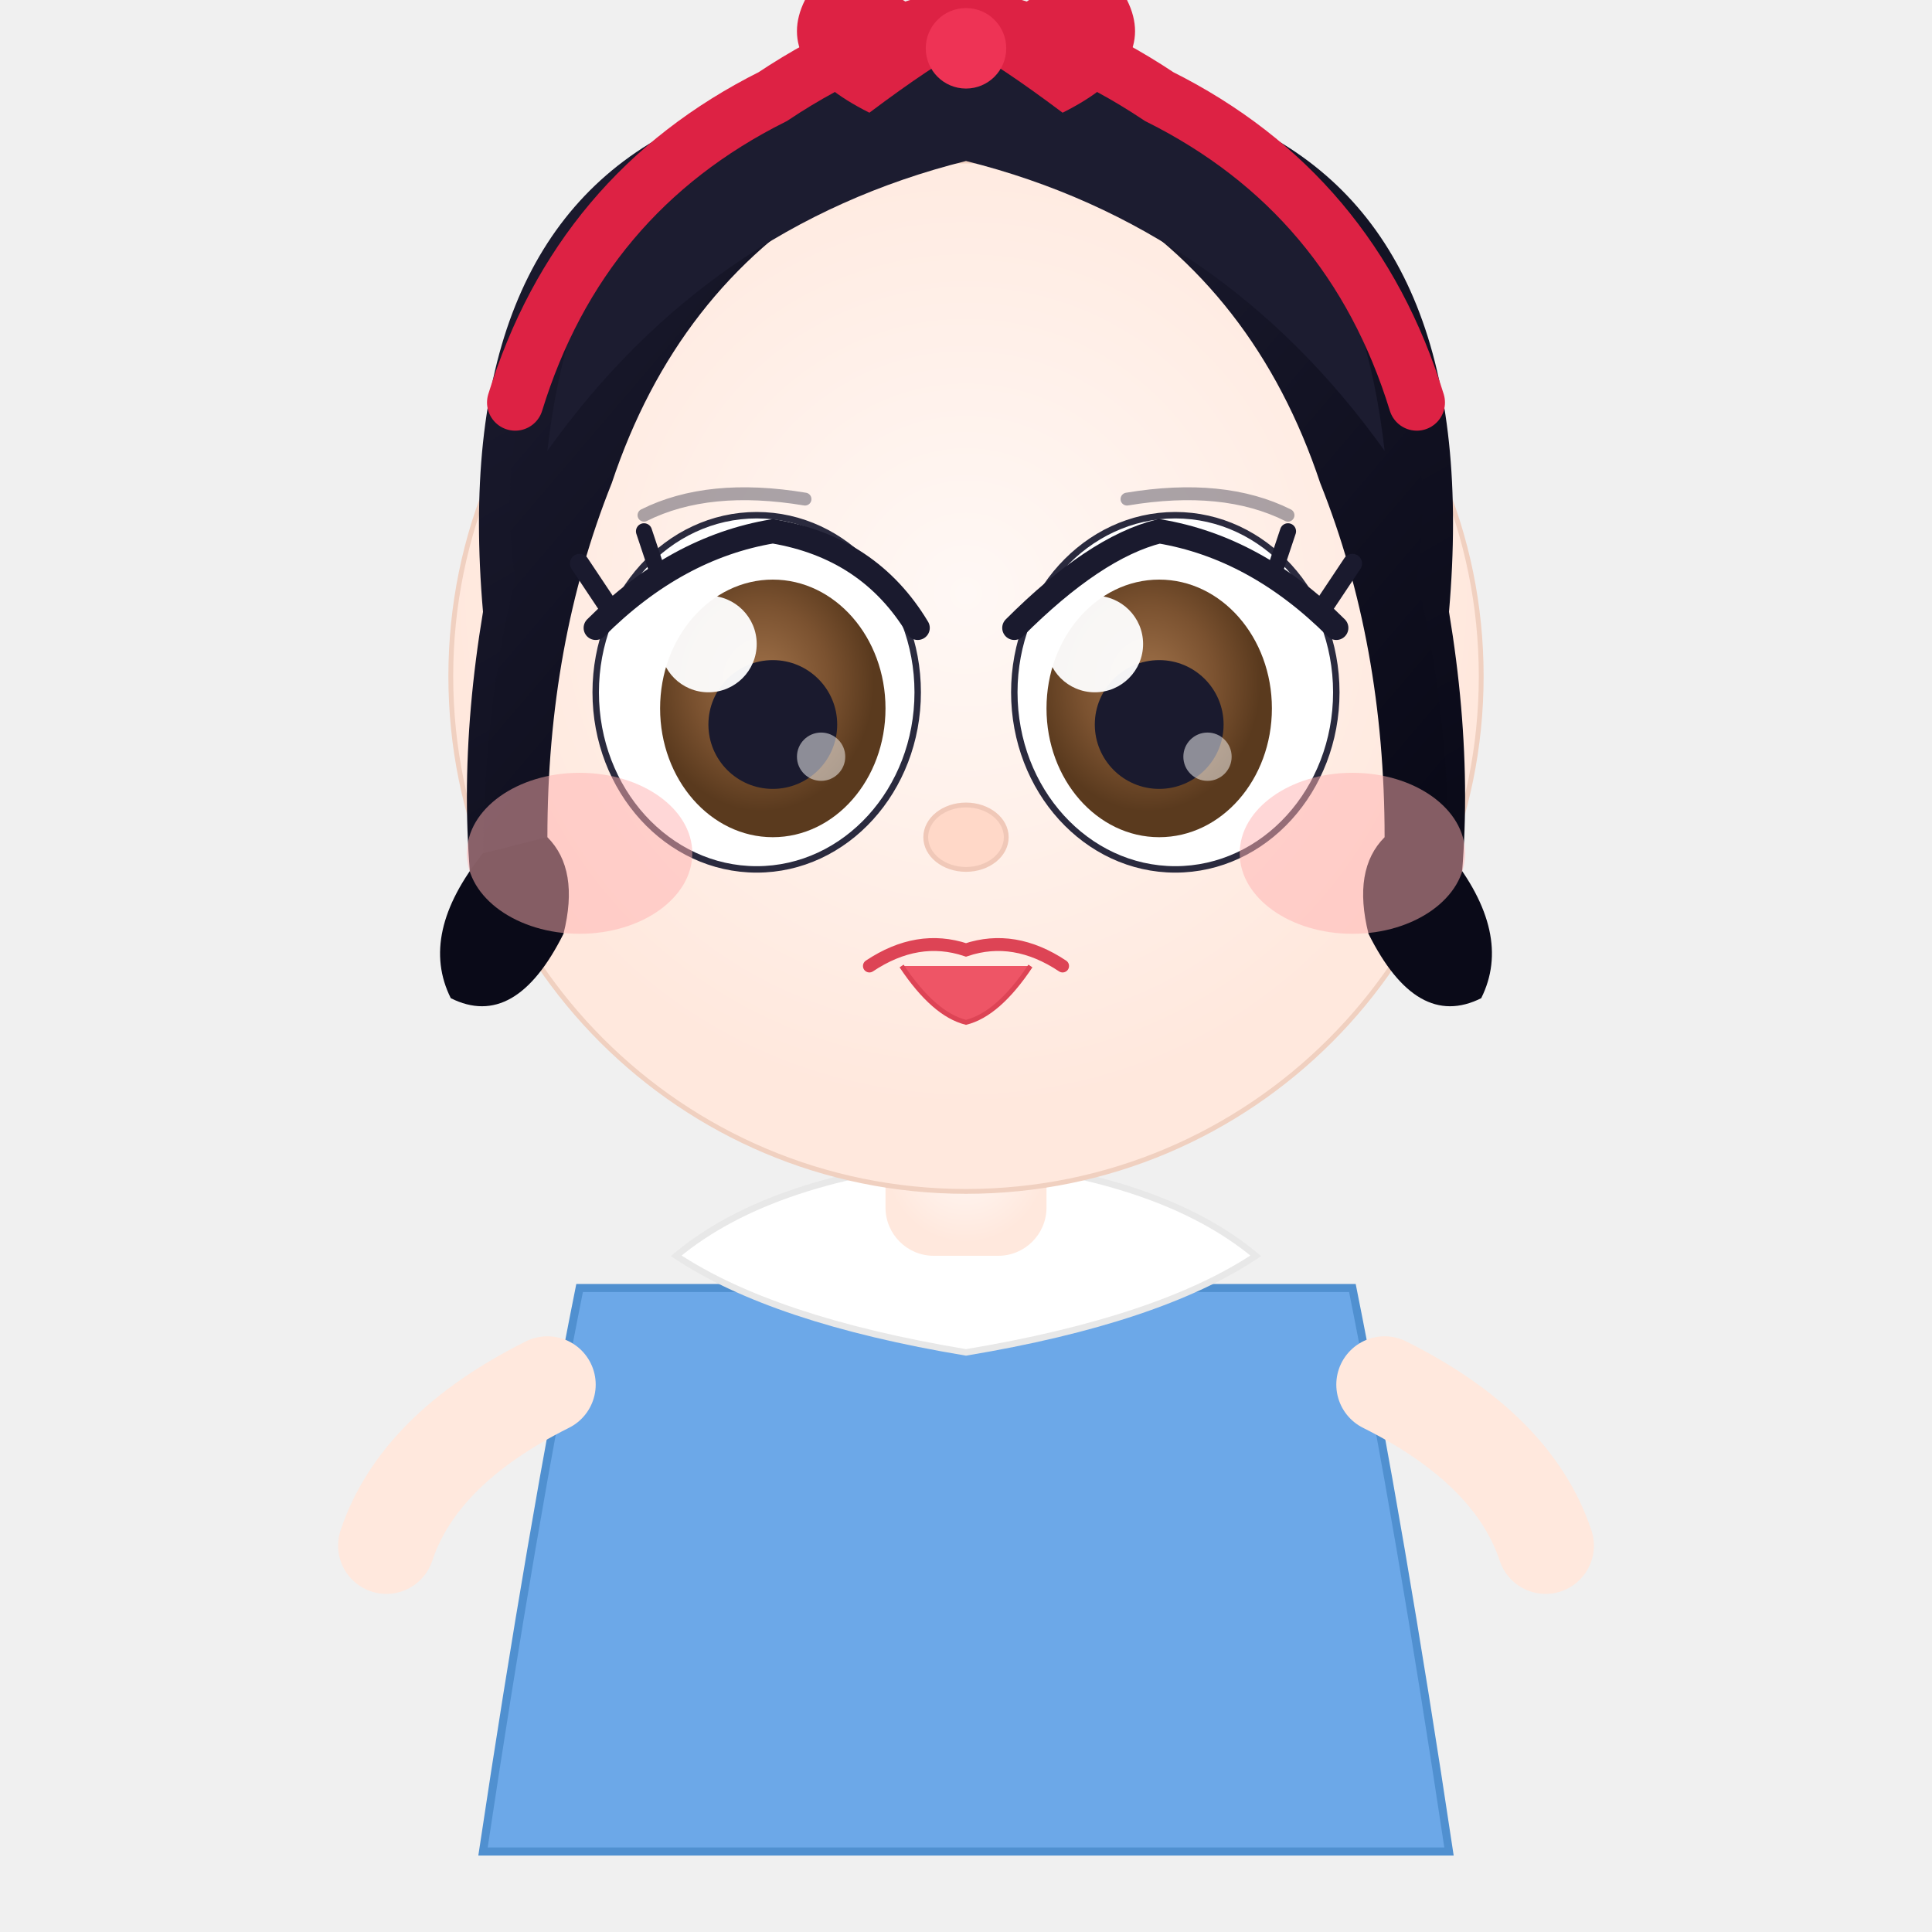
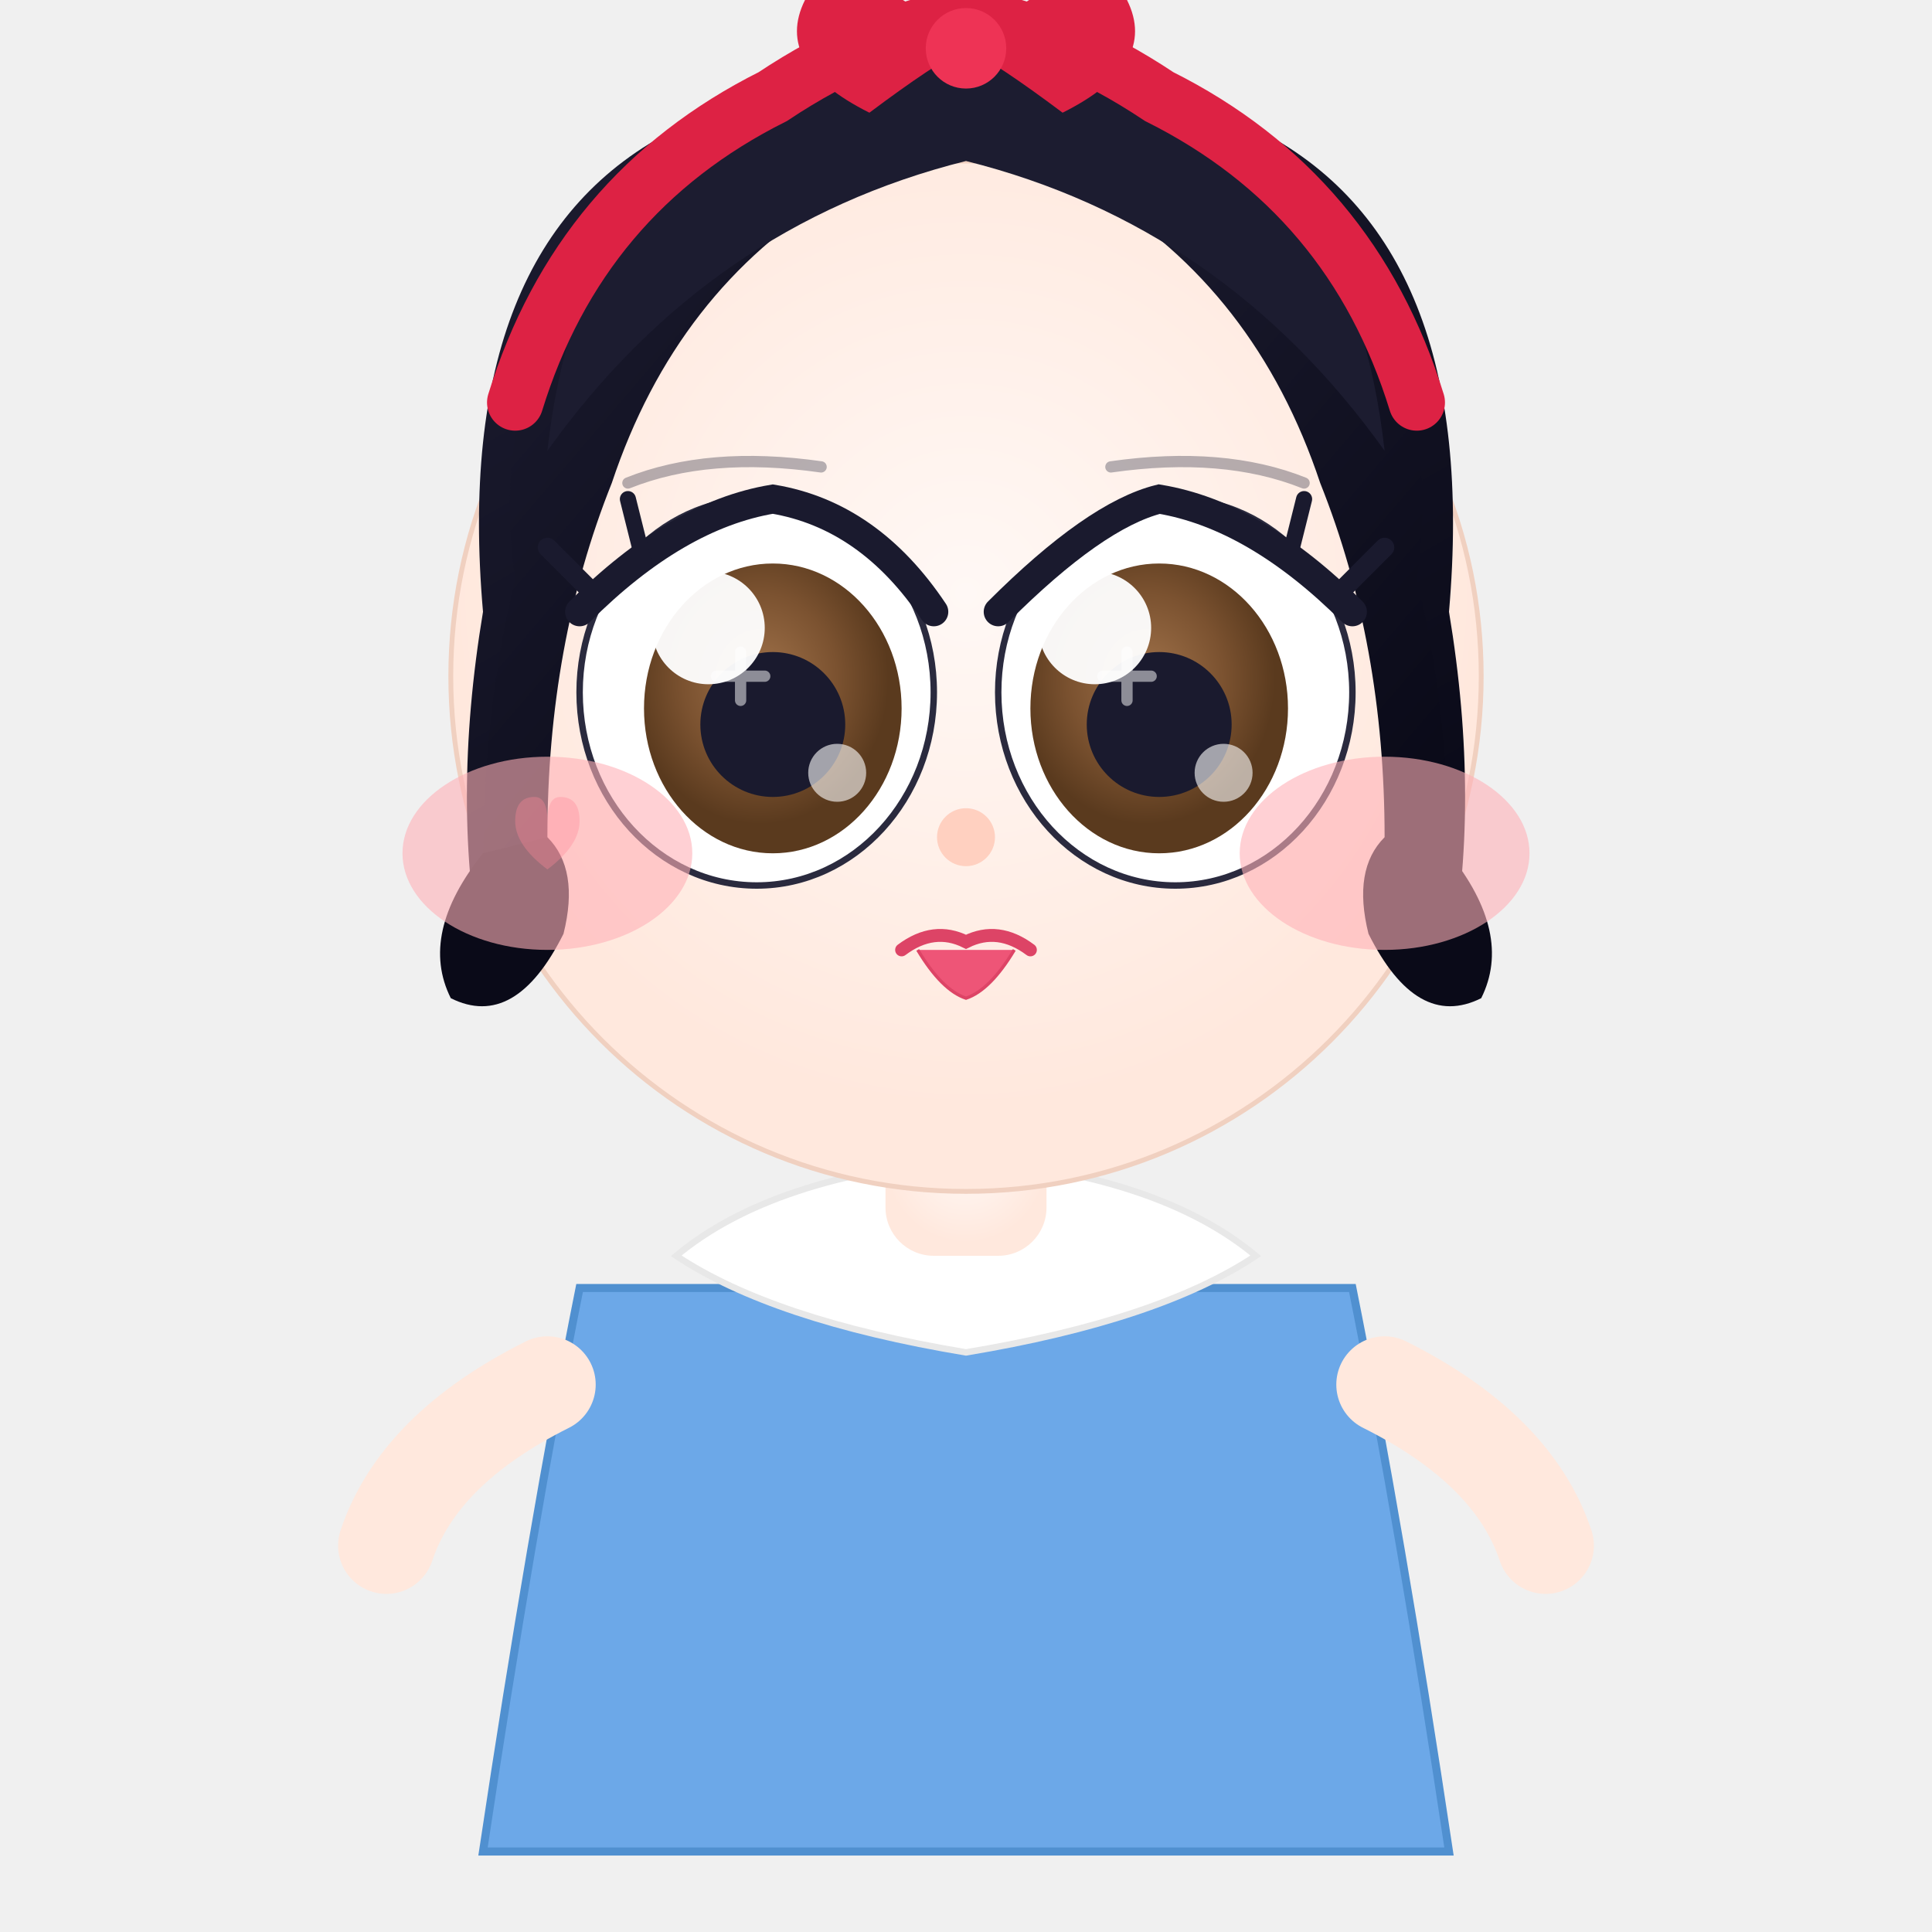
<svg xmlns="http://www.w3.org/2000/svg" viewBox="0 0 120 120" width="120" height="120">
  <defs>
    <radialGradient id="bSkin" cx="50%" cy="42%" r="50%">
      <stop offset="0%" stop-color="#FFF8F5" />
      <stop offset="100%" stop-color="#FFE8DD" />
    </radialGradient>
    <linearGradient id="bHair" x1="20%" y1="0%" x2="80%" y2="100%">
      <stop offset="0%" stop-color="#1C1C30" />
      <stop offset="100%" stop-color="#0A0A18" />
    </linearGradient>
    <radialGradient id="bEye" cx="45%" cy="40%" r="50%">
      <stop offset="0%" stop-color="#A0724A" />
      <stop offset="60%" stop-color="#7B5230" />
      <stop offset="100%" stop-color="#5A3A1E" />
    </radialGradient>
  </defs>
  <path d="M36 80 Q33 95 30 115 L90 115 Q87 95 84 80 Z" fill="#6CA8E8" stroke="#5090D0" stroke-width="0.5" />
  <path d="M42 78 Q48 73 60 72 Q72 73 78 78 Q72 82 60 84 Q48 82 42 78 Z" fill="white" stroke="#E8E8E8" stroke-width="0.4" />
  <rect x="55" y="68" width="10" height="10" rx="3" fill="url(#bSkin)" />
  <circle cx="60" cy="42" r="32" fill="url(#bSkin)" stroke="#F0D0C0" stroke-width="0.3" />
  <path d="M30 38 Q28 15 42 8 Q52 2 60 1 Q68 2 78 8 Q92 15 90 38 Q92 50 90 60 L87 58 Q88 48 88 40 Q88 20 76 12 Q66 5 60 4 Q54 5 44 12 Q32 20 32 40 Q32 48 33 58 L30 60 Q28 50 30 38 Z" fill="url(#bHair)" />
  <path d="M32 36 Q30 22 40 12 Q48 6 56 4 L52 12 Q42 18 38 30 Q34 40 34 52 Q32 56 30 54 Q30 44 32 36 Z" fill="url(#bHair)" />
  <path d="M88 36 Q90 22 80 12 Q72 6 64 4 L68 12 Q78 18 82 30 Q86 40 86 52 Q88 56 90 54 Q90 44 88 36 Z" fill="url(#bHair)" />
  <path d="M34 28 Q36 10 50 4 Q56 1 60 0 Q64 1 70 4 Q84 10 86 28 Q76 14 60 10 Q44 14 34 28 Z" fill="#1C1C30" />
  <path d="M30 53 Q26 58 28 62 Q32 64 35 58 Q36 54 34 52" fill="#0A0A18" />
  <path d="M90 53 Q94 58 92 62 Q88 64 85 58 Q84 54 86 52" fill="#0A0A18" />
  <path d="M32 25 Q36 12 48 6 Q54 2 60 1 Q66 2 72 6 Q84 12 88 25" fill="none" stroke="#DD2244" stroke-width="3.5" stroke-linecap="round" />
  <path d="M60 3 Q52 -4 50 0 Q48 4 54 7 Q58 4 60 3 Z" fill="#DD2244" />
  <path d="M60 3 Q68 -4 70 0 Q72 4 66 7 Q62 4 60 3 Z" fill="#DD2244" />
  <circle cx="60" cy="3" r="2.5" fill="#EE3355" />
-   <ellipse cx="47" cy="43" rx="10" ry="11" fill="white" stroke="#2A2A3E" stroke-width="0.4" />
-   <ellipse cx="48" cy="44" rx="7" ry="8" fill="url(#bEye)" />
-   <circle cx="48" cy="45" r="4" fill="#1A1A2E" />
-   <circle cx="44" cy="40" r="3" fill="white" opacity="0.95" />
-   <circle cx="51" cy="47" r="1.5" fill="white" opacity="0.5" />
-   <path d="M37 39 Q42 34 48 33 Q54 34 57 39" stroke="#1A1A2E" stroke-width="1.5" fill="none" stroke-linecap="round" />
-   <line x1="38" y1="38" x2="36" y2="35" stroke="#1A1A2E" stroke-width="1.2" stroke-linecap="round" />
-   <line x1="41" y1="36" x2="40" y2="33" stroke="#1A1A2E" stroke-width="1" stroke-linecap="round" />
-   <ellipse cx="73" cy="43" rx="10" ry="11" fill="white" stroke="#2A2A3E" stroke-width="0.4" />
-   <ellipse cx="72" cy="44" rx="7" ry="8" fill="url(#bEye)" />
-   <circle cx="72" cy="45" r="4" fill="#1A1A2E" />
-   <circle cx="68" cy="40" r="3" fill="white" opacity="0.95" />
-   <circle cx="75" cy="47" r="1.5" fill="white" opacity="0.5" />
-   <path d="M63 39 Q68 34 72 33 Q78 34 83 39" stroke="#1A1A2E" stroke-width="1.5" fill="none" stroke-linecap="round" />
-   <line x1="82" y1="38" x2="84" y2="35" stroke="#1A1A2E" stroke-width="1.2" stroke-linecap="round" />
-   <line x1="79" y1="36" x2="80" y2="33" stroke="#1A1A2E" stroke-width="1" stroke-linecap="round" />
-   <path d="M40 32 Q44 30 50 31" fill="none" stroke="#2A2A3E" stroke-width="0.8" stroke-linecap="round" opacity="0.4" />
-   <path d="M70 31 Q76 30 80 32" fill="none" stroke="#2A2A3E" stroke-width="0.8" stroke-linecap="round" opacity="0.4" />
-   <ellipse cx="60" cy="52" rx="2.5" ry="2" fill="#FFD8C8" stroke="#F0C8B8" stroke-width="0.3" />
-   <ellipse cx="36" cy="53" rx="7" ry="5" fill="#FFB0B0" opacity="0.5" />
-   <ellipse cx="84" cy="53" rx="7" ry="5" fill="#FFB0B0" opacity="0.5" />
-   <path d="M54 60 Q57 58 60 59 Q63 58 66 60" fill="none" stroke="#DD4455" stroke-width="0.8" stroke-linecap="round" />
-   <path d="M56 60 Q58 63 60 63.5 Q62 63 64 60" fill="#EE5566" stroke="#DD4455" stroke-width="0.3" />
+   <ellipse cx="47" cy="43" rx="11" ry="12" fill="white" stroke="#2A2A3E" stroke-width="0.4" />
+   <ellipse cx="48" cy="44" rx="8" ry="9" fill="url(#bEye)" />
+   <circle cx="48" cy="45" r="4.5" fill="#1A1A2E" />
+   <circle cx="44" cy="39" r="3.5" fill="white" opacity="0.95" />
+   <circle cx="52" cy="48" r="1.8" fill="white" opacity="0.6" />
+   <g transform="translate(46,42)" opacity="0.5">
+     <line x1="0" y1="-1.5" x2="0" y2="1.5" stroke="white" stroke-width="0.7" stroke-linecap="round" />
+     <line x1="-1.5" y1="0" x2="1.5" y2="0" stroke="white" stroke-width="0.7" stroke-linecap="round" />
+   </g>
+   <path d="M36 38 Q42 32 48 31 Q54 32 58 38" stroke="#1A1A2E" stroke-width="1.8" fill="none" stroke-linecap="round" />
+   <line x1="37" y1="37" x2="34" y2="34" stroke="#1A1A2E" stroke-width="1.2" stroke-linecap="round" />
+   <line x1="40" y1="35" x2="39" y2="31" stroke="#1A1A2E" stroke-width="1" stroke-linecap="round" />
+   <ellipse cx="73" cy="43" rx="11" ry="12" fill="white" stroke="#2A2A3E" stroke-width="0.4" />
+   <ellipse cx="72" cy="44" rx="8" ry="9" fill="url(#bEye)" />
+   <circle cx="72" cy="45" r="4.5" fill="#1A1A2E" />
+   <circle cx="68" cy="39" r="3.5" fill="white" opacity="0.95" />
+   <circle cx="76" cy="48" r="1.8" fill="white" opacity="0.6" />
+   <g transform="translate(70,42)" opacity="0.5">
+     <line x1="0" y1="-1.5" x2="0" y2="1.5" stroke="white" stroke-width="0.7" stroke-linecap="round" />
+     <line x1="-1.5" y1="0" x2="1.5" y2="0" stroke="white" stroke-width="0.7" stroke-linecap="round" />
+   </g>
+   <path d="M62 38 Q68 32 72 31 Q78 32 84 38" stroke="#1A1A2E" stroke-width="1.8" fill="none" stroke-linecap="round" />
+   <line x1="83" y1="37" x2="86" y2="34" stroke="#1A1A2E" stroke-width="1.2" stroke-linecap="round" />
+   <line x1="80" y1="35" x2="81" y2="31" stroke="#1A1A2E" stroke-width="1" stroke-linecap="round" />
+   <path d="M39 30 Q44 28 51 29" fill="none" stroke="#2A2A3E" stroke-width="0.7" stroke-linecap="round" opacity="0.35" />
+   <path d="M69 29 Q76 28 81 30" fill="none" stroke="#2A2A3E" stroke-width="0.7" stroke-linecap="round" opacity="0.35" />
+   <circle cx="60" cy="52" r="1.8" fill="#FFD0C0" />
+   <ellipse cx="34" cy="53" rx="9" ry="6" fill="#FFB0B8" opacity="0.6" />
+   <ellipse cx="86" cy="53" rx="9" ry="6" fill="#FFB0B8" opacity="0.6" />
+   <path d="M32 51 Q32 49.5 33.2 49.5 Q34 49.5 34 51 Q34 49.5 34.8 49.5 Q36 49.5 36 51 Q36 52.5 34 54 Q32 52.5 32 51 Z" fill="#FF8899" opacity="0.35" />
+   <path d="M56 59 Q58 57.5 60 58.5 Q62 57.5 64 59" fill="none" stroke="#DD4466" stroke-width="0.8" stroke-linecap="round" />
+   <path d="M57 59 Q58.5 61.5 60 62 Q61.5 61.5 63 59" fill="#EE5577" stroke="#DD4466" stroke-width="0.2" />
  <path d="M34 86 Q26 90 24 96" fill="none" stroke="#FFE8DD" stroke-width="6" stroke-linecap="round" />
  <path d="M86 86 Q94 90 96 96" fill="none" stroke="#FFE8DD" stroke-width="6" stroke-linecap="round" />
</svg>
